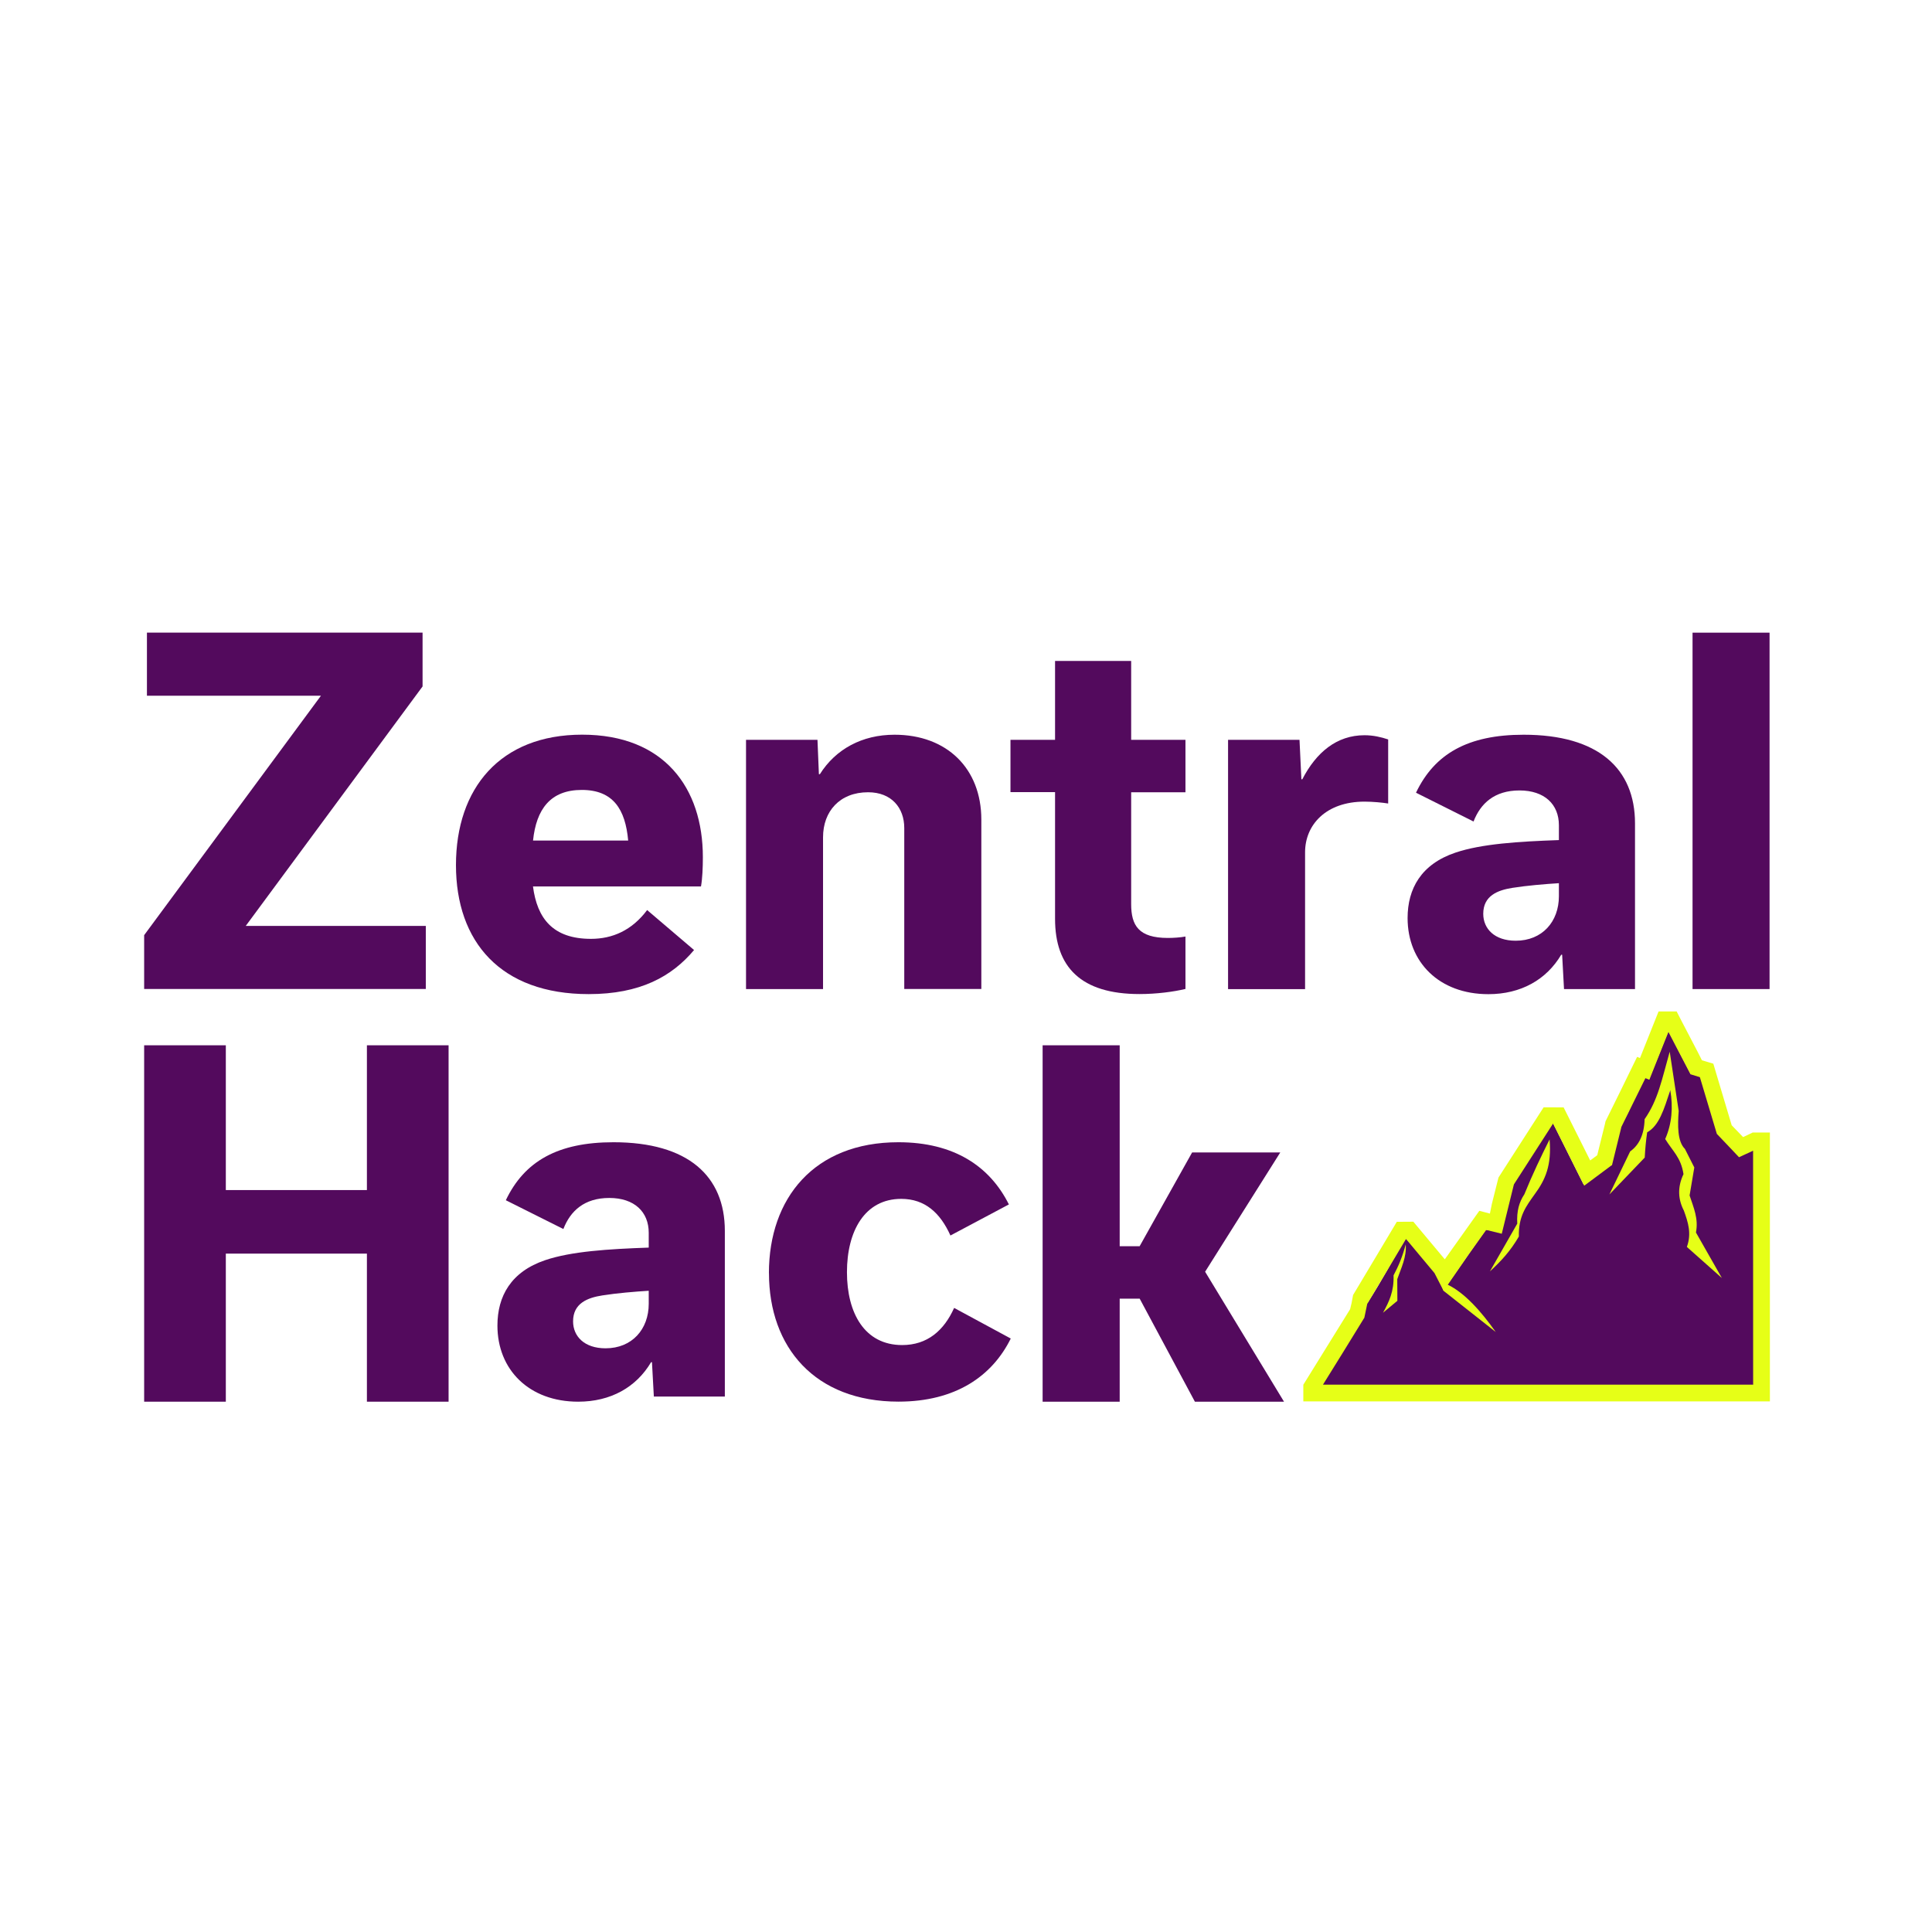
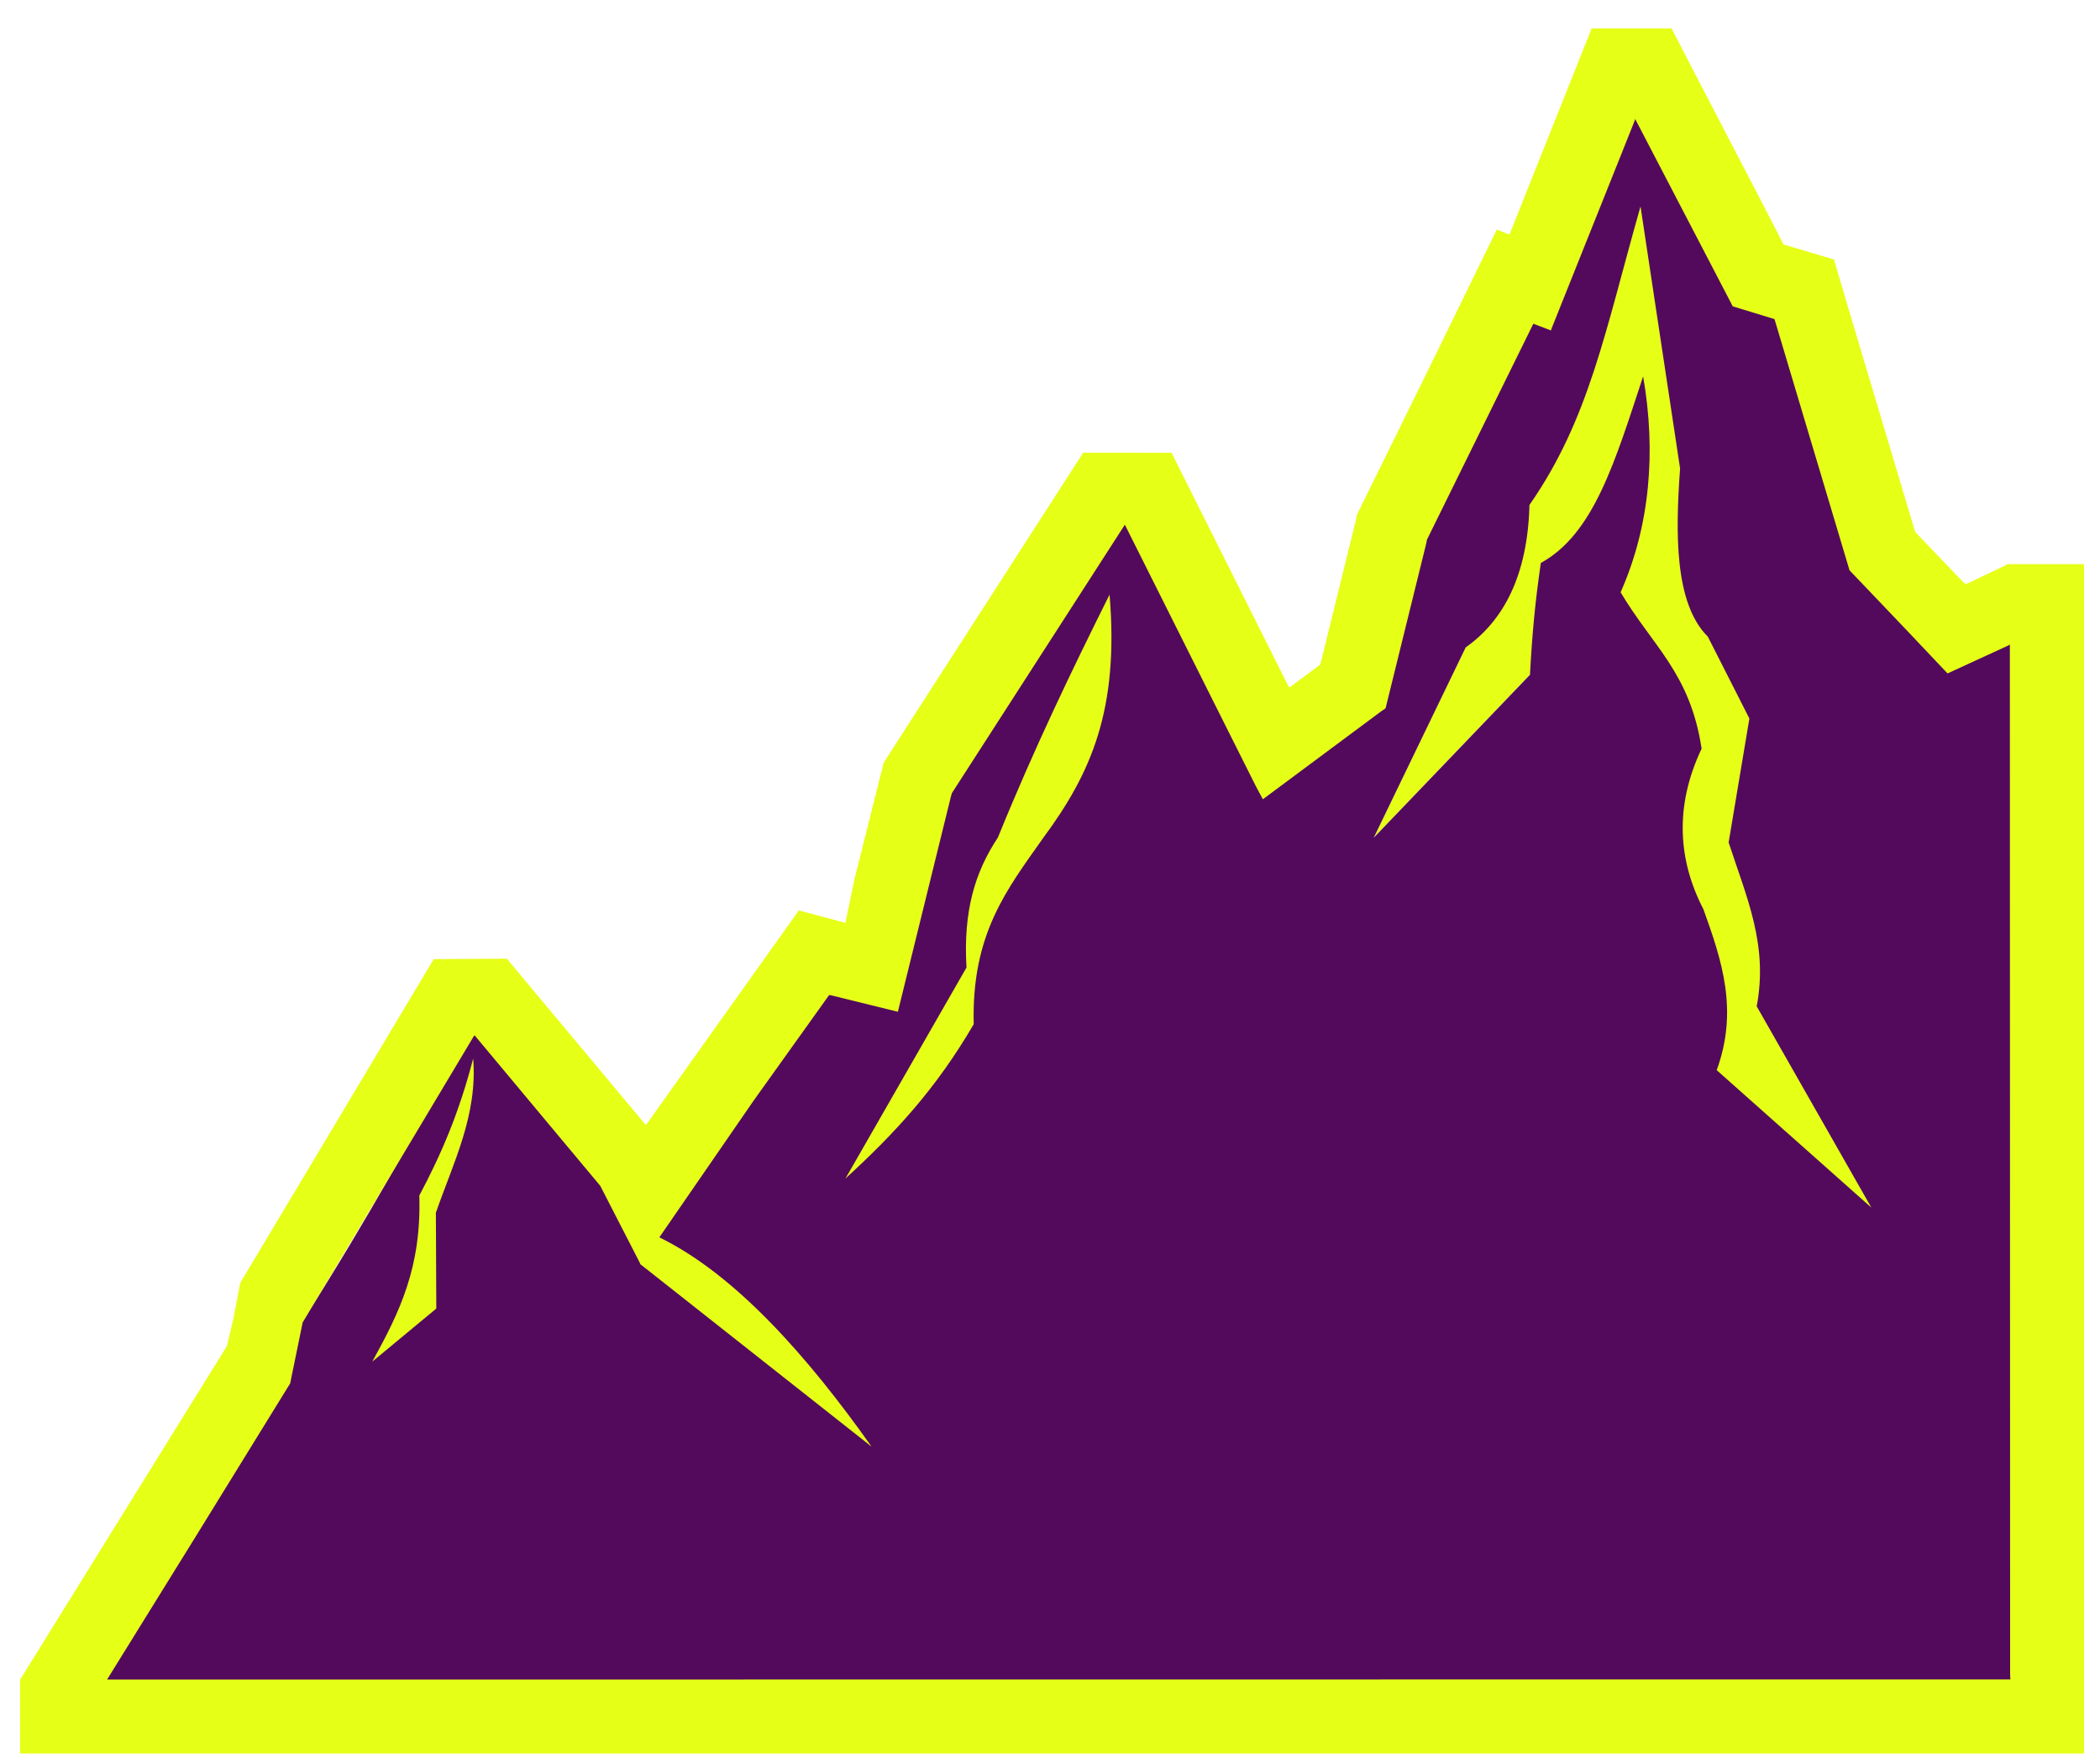
- <svg xmlns="http://www.w3.org/2000/svg" id="Ebene_2" viewBox="0 0 340.16 340.16">
-   <path d="M25.87,111.38h48.53v9.48l-31.13,42.16h31.7v11.11H25.38v-9.48l31.13-42.16h-30.64v-11.11Z" fill="#530a5d" />
-   <path d="M122.2,167.27c-3.92,4.66-9.48,7.76-18.55,7.76-15.52,0-23.37-9.23-23.37-22.72s7.76-22.96,22.22-22.96,21.25,9.4,21.25,21.57c0,1.8-.08,3.76-.33,5.15h-29.58c.73,5.64,3.51,9.23,10.21,9.23,3.76,0,7.19-1.47,9.89-5.07l8.25,7.03ZM110.6,147.99c-.49-5.47-2.62-8.91-8.17-8.91s-8.01,3.43-8.58,8.91h16.75Z" fill="#530a5d" />
-   <path d="M131.35,130.26h12.58l.25,6.05h.17c2.78-4.41,7.43-6.95,13.15-6.95,9.23,0,15.28,5.96,15.28,14.95v29.82h-13.57v-28.35c0-3.51-2.21-6.29-6.37-6.29-4.98,0-7.93,3.35-7.93,7.93v26.72h-13.56v-43.88Z" fill="#530a5d" />
-   <path d="M177.91,130.26h7.85v-13.89h13.4v13.89h9.56v9.23h-9.56v19.69c0,3.76,1.31,5.96,6.46,5.96.98,0,2.21-.08,3.1-.25v9.23c-2.04.49-5.07.9-8.09.9-10.3,0-14.87-4.74-14.87-13.24v-22.31h-7.85v-9.23Z" fill="#530a5d" />
-   <path d="M216.22,130.26h12.58l.33,6.95h.16c2.45-4.74,6.05-7.76,10.95-7.76,1.55,0,2.94.33,4.17.74v11.28c-.98-.16-2.7-.33-4.17-.33-6.78,0-10.46,4.09-10.46,8.91v24.1h-13.56v-43.88Z" fill="#530a5d" />
-   <path d="M275.37,174.14l-.33-6.05h-.16c-2.61,4.41-7.11,6.95-12.83,6.95-8.66,0-14.22-5.64-14.22-13.4,0-5.15,2.37-9.48,8.42-11.52,4.58-1.55,11.11-1.96,18.22-2.21v-2.61c0-3.68-2.53-6.13-6.94-6.13s-6.86,2.29-8.09,5.47l-10.13-5.07c3.27-6.86,9.15-10.21,18.95-10.21,13.15,0,19.61,5.96,19.61,15.61v29.17h-12.5ZM274.47,157.79v-2.29c-2.53.16-5.56.41-8.17.82-2.62.41-5.15,1.39-5.15,4.57,0,2.61,1.96,4.74,5.72,4.74,4.66,0,7.6-3.35,7.6-7.84Z" fill="#530a5d" />
-   <path d="M298,174.14v-62.75h13.56v62.75h-13.56Z" fill="#530a5d" />
-   <path d="M25.38,246.79v-62.75h14.38v25.49h24.84v-25.49h14.38v62.75h-14.38v-26.07h-24.84v26.07h-14.38Z" fill="#530a5d" />
-   <path d="M115.12,245.89l-.33-6.05h-.16c-2.61,4.41-7.11,6.95-12.83,6.95-8.66,0-14.22-5.64-14.22-13.4,0-5.15,2.37-9.48,8.42-11.52,4.58-1.55,11.11-1.96,18.22-2.21v-2.61c0-3.68-2.53-6.13-6.94-6.13s-6.86,2.29-8.09,5.47l-10.13-5.07c3.27-6.86,9.15-10.21,18.95-10.21,13.15,0,19.61,5.96,19.61,15.61v29.17h-12.5ZM114.22,229.55v-2.29c-2.53.16-5.56.41-8.17.82-2.62.41-5.15,1.39-5.15,4.57,0,2.61,1.96,4.74,5.72,4.74,4.66,0,7.6-3.35,7.6-7.84Z" fill="#530a5d" />
-   <path d="M135.38,224.15c0-13.15,7.93-23.04,22.8-23.04,9.81,0,16.1,4.25,19.45,10.95l-10.29,5.47c-1.8-4-4.5-6.45-8.66-6.45-6.46,0-9.56,5.72-9.56,12.91s3.1,12.83,9.72,12.83c4.41,0,7.35-2.53,9.15-6.54l9.97,5.39c-3.27,6.62-9.72,11.11-19.77,11.11-14.71,0-22.8-9.56-22.8-22.63Z" fill="#530a5d" />
-   <path d="M200.65,228.65h-3.51v18.14h-13.57v-62.75h13.57v35.38h3.51l9.24-16.51h15.52l-13.23,21,13.89,22.88h-15.69l-9.72-18.14Z" fill="#530a5d" />
-   <path d="M293.9,183.21s-4.02,10.56-5.53,13.36c0,0,.98,4.03-1.36,5.74l-5.07,9.7,8.4-6.04,1.8-5.36s.48-2.58,1.86-8.53c0,0,.71,5.5-1.09,7.91,0,0,3.18,5.82,3.22,6.24s-1.32,3.57-1.32,3.57l1.35,11.32,9.42,6.37.55-9.68-2.25-12.67-9.96-21.93Z" fill="#e6ff17" />
-   <path d="M244.49,231.92l4.2-3.65-.22-5.31-.22-3.1-.75-1.66s-1.06,2.4-1.14,2.46-1.88,3.97-1.88,3.97l-1.36,4.14-.06,2.09,1.42,1.07Z" fill="#e6ff17" />
-   <path d="M262.13,225.44c.22-.18,9.58-8.39,9.58-8.39l.04-5.92,2.4-6.06-.5-5.92-.97.61s-.82,1.72-.9,1.86-3.3,5.59-3.44,5.77-2.69,7.46-2.76,7.6-5.06,9.04-5.06,9.04l1.61,1.4Z" fill="#e6ff17" />
-   <polygon points="256.18 224.59 264.7 231.88 263.7 236.18 257.28 232.31 250.61 227.65 254.24 224.51 256.18 224.59" fill="#e6ff17" />
-   <path d="M309.01,243.92l-77.89.16,7.45-14.06,2.25-.68c2.38-3.73,4.55-7.65,6.58-11.39,2.72,2.72,5.13,4.82,6.76,9.32l9.19,7.25c-2.52-3.56-5.44-6.89-8.51-8.36l6.75-9.64c2.6.5,3.69-4.22,4.75-7.81,1.68-3.85,4.51-7.52,7.04-11.06l5.43,10.88,3.03-2.3,3.05-7.89c1.53-1.34,2.36-3.59,3.11-6.24.41-1.73,1.1-2.9,2.34-2.08l3.42-8.5,3.89,7.53,1.86.58,2.85,9.84,3.9,4.11,2.45-1.14.26-.12.02,40.88v.71ZM296.4,206.74c-1.1,2.32-.93,4.47.07,6.4.75,2.08,1.39,4.03.53,6.4l6.16,5.47-4.56-8.01c.47-2.44-.4-4.33-1.12-6.52l.83-4.93-1.65-3.26c-1.34-1.33-1.29-4.15-1.1-6.69l-1.58-10.43c-1.4,4.93-2.03,8.45-4.42,11.88-.07,2.8-1.03,4.6-2.54,5.67l-3.66,7.58,6.22-6.49c.1-1.74.21-2.91.43-4.45,2.11-1.16,2.96-4.04,4.07-7.42.52,2.99.28,5.95-.89,8.59,1.27,2.14,2.77,3.21,3.22,6.22ZM262.31,223.86c2-1.83,3.62-3.59,5.11-6.15-.09-3.59,1.31-5.36,2.77-7.42,1.91-2.59,3.02-5.11,2.64-9.68-1.49,2.98-3.01,6.14-4.44,9.66-.91,1.37-1.38,2.93-1.25,5.17l-4.82,8.41ZM243.49,231.14l2.54-2.11-.02-3.81c.69-1.99,1.67-3.88,1.49-6.13-.56,2.14-1.25,3.78-2.14,5.45.08,2.87-.78,4.63-1.87,6.61Z" fill="#530a5d" />
-   <polygon points="237.7 230.52 229.48 243.79 229.47 243.8 229.47 246.74 308.97 246.74 309.76 246.74 311.62 246.74 311.62 199.4 308.57 199.4 308.45 199.47 306.91 200.2 306.73 200.03 306.58 199.87 304.93 198.16 304.89 198.11 302.11 188.8 301.66 187.28 299.65 186.68 298.98 185.35 296.12 179.87 295.2 178.08 292.02 178.08 288.75 186.27 288.73 186.28 288.24 186.08 288.22 186.12 285.28 192.14 282.68 197.42 282.58 197.89 281.49 202.29 281.23 203.36 281.2 203.41 279.99 204.31 279.93 204.22 275.3 194.97 271.78 194.96 268.25 200.45 263.93 207.17 263.83 207.33 262.67 211.95 262.32 213.67 260.46 213.18 254.38 221.72 254.31 221.64 248.84 215.1 245.93 215.12 242.08 221.57 238.23 228.01 238.21 228.13 237.96 229.45 237.7 230.54 238.98 231.3 240.21 232.03 240.72 229.58 240.76 229.51 247.54 218.16 247.58 218.17 250.02 221.1 252.56 224.14 254.17 227.27 258.66 220.76 261.66 216.56 261.69 216.55 264.41 217.22 266.52 208.64 266.56 208.51 273.43 197.84 273.44 197.82 275.49 201.91 277.56 206.06 278.65 208.23 278.93 208.76 283.63 205.26 283.82 205.14 285.43 198.59 285.46 198.43 289.7 189.83 290.4 190.1 290.42 190.04 293.1 183.32 293.76 181.68 293.77 181.72 295.73 185.49 297.63 189.13 297.63 189.14 299.29 189.65 302.27 199.61 302.28 199.64 304.67 202.15 306.18 203.75 308.6 202.63 308.66 202.6 308.66 203.24 308.67 243.59 308.68 243.79 232.94 243.79 232.95 243.76 236.4 238.2 240.21 232.01 237.7 230.52" fill="#e6ff17" />
+ <svg xmlns="http://www.w3.org/2000/svg" id="Ebene_2" viewBox="45 80 250 210" width="250" height="210">
+   <path d="M240.11,99.94s-8.49,31.55-13.01,39.91c0,0-.6,12.1-7.61,17.21l-10.95,22.66,18.6-19.4,3.23-14.6s5.87-1.44,10-19.23c0,0,2.12,16.45-3.27,23.66,0,0,9.52,17.41,9.62,18.66.1,1.25-3.94,10.68-3.94,10.68l4.04,33.85,28.18,19.04,1.63-28.95-6.73-37.89-29.79-65.59Z" fill="#e6ff17" />
+   <path d="M92.3,245.63l12.57-10.92-.66-15.88-.66-9.26-2.24-4.98s-3.18,7.19-3.4,7.35-5.63,11.87-5.63,11.87l-4.07,12.37-.17,6.24,4.25,3.21Z" fill="#e6ff17" />
+   <path d="M145.07,226.24c.64-.54,28.64-25.1,28.64-25.1l.11-17.7,7.19-18.13-1.5-17.7-2.9,1.82s-2.47,5.15-2.68,5.58c-.21.43-9.87,16.73-10.3,17.27s-8.05,22.31-8.26,22.74c-.21.43-15.12,27.03-15.12,27.03l4.83,4.18Z" fill="#e6ff17" />
+   <polygon points="127.27 223.71 152.77 245.5 149.79 258.37 130.57 246.79 110.63 232.87 121.48 223.47 127.27 223.71" fill="#e6ff17" />
+   <path d="M285.32,280.34l-232.98.47,22.3-42.05,6.73-2.03c7.13-11.15,13.62-22.87,19.68-34.07,8.15,8.14,15.34,14.42,20.22,27.87l27.49,21.69c-7.54-10.65-16.26-20.6-25.46-25.01l20.21-28.84c7.77,1.49,11.05-12.63,14.21-23.35,5.03-11.52,13.48-22.5,21.07-33.07l16.25,32.53,9.06-6.88,9.13-23.59c4.58-4.02,7.07-10.73,9.31-18.67,1.23-5.19,3.3-8.67,6.99-6.21l10.24-25.41,11.64,22.52,5.57,1.73,8.52,29.45,11.65,12.3,7.34-3.42.78-.36.06,122.29v2.12ZM247.58,169.11c-3.29,6.93-2.78,13.37.21,19.14,2.24,6.21,4.16,12.06,1.58,19.15l18.41,16.36-13.65-23.96c1.39-7.31-1.2-12.95-3.34-19.51l2.47-14.75-4.95-9.75c-4-3.98-3.85-12.42-3.3-20.02l-4.71-31.19c-4.2,14.74-6.08,25.29-13.22,35.53-.22,8.38-3.07,13.77-7.59,16.96l-10.95,22.66,18.6-19.4c.28-5.21.63-8.7,1.29-13.31,6.32-3.46,8.84-12.1,12.18-22.21,1.56,8.93.83,17.79-2.68,25.7,3.8,6.41,8.28,9.61,9.64,18.6ZM145.63,220.32c5.98-5.48,10.82-10.74,15.29-18.39-.28-10.73,3.93-16.02,8.28-22.19,5.73-7.75,9.03-15.3,7.89-28.95-4.45,8.92-9,18.35-13.29,28.91-2.73,4.11-4.14,8.76-3.74,15.48l-14.42,25.14ZM89.33,242.09l7.61-6.31-.05-11.41c2.07-5.96,4.98-11.6,4.44-18.35-1.66,6.39-3.75,11.31-6.41,16.3.25,8.59-2.33,13.84-5.59,19.76Z" fill="#530a5d" />
+   <polygon points="72.01 240.25 47.41 279.93 47.39 279.95 47.39 288.75 285.18 288.75 287.54 288.75 293.1 288.75 293.1 147.16 284 147.16 283.63 147.36 279.02 149.55 278.48 149.05 278.03 148.58 273.12 143.46 272.99 143.3 264.68 115.47 263.33 110.89 257.32 109.1 255.29 105.13 246.77 88.75 244 83.38 234.48 83.38 224.71 107.9 224.65 107.91 223.2 107.33 223.13 107.45 214.33 125.45 206.56 141.23 206.24 142.63 202.99 155.82 202.2 159 202.11 159.16 198.51 161.84 198.33 161.58 184.47 133.9 173.95 133.89 163.39 150.3 150.45 170.4 150.18 170.87 146.71 184.71 145.64 189.86 140.1 188.38 121.9 213.93 121.68 213.69 105.34 194.13 96.63 194.18 85.11 213.47 73.6 232.72 73.53 233.1 72.77 237.05 72 240.3 75.82 242.56 79.53 244.76 81.03 237.44 81.15 237.24 101.45 203.28 101.55 203.31 108.86 212.07 116.46 221.17 121.27 230.53 134.7 211.05 143.69 198.48 143.78 198.45 151.89 200.45 158.21 174.8 158.32 174.42 178.9 142.48 178.9 142.44 185.03 154.68 191.24 167.08 194.5 173.58 195.34 175.15 209.4 164.7 209.95 164.32 214.78 144.74 214.88 144.24 227.54 118.54 229.64 119.34 229.69 119.16 237.73 99.06 239.69 94.15 239.72 94.27 245.6 105.56 251.27 116.45 251.28 116.47 256.25 117.99 265.15 147.79 265.18 147.89 272.33 155.39 276.85 160.17 284.09 156.84 284.27 156.73 284.27 158.65 284.3 279.35 284.33 279.93 57.76 279.95 57.8 279.86 68.12 263.21 79.53 244.71 72.01 240.25" fill="#e6ff17" />
</svg>
